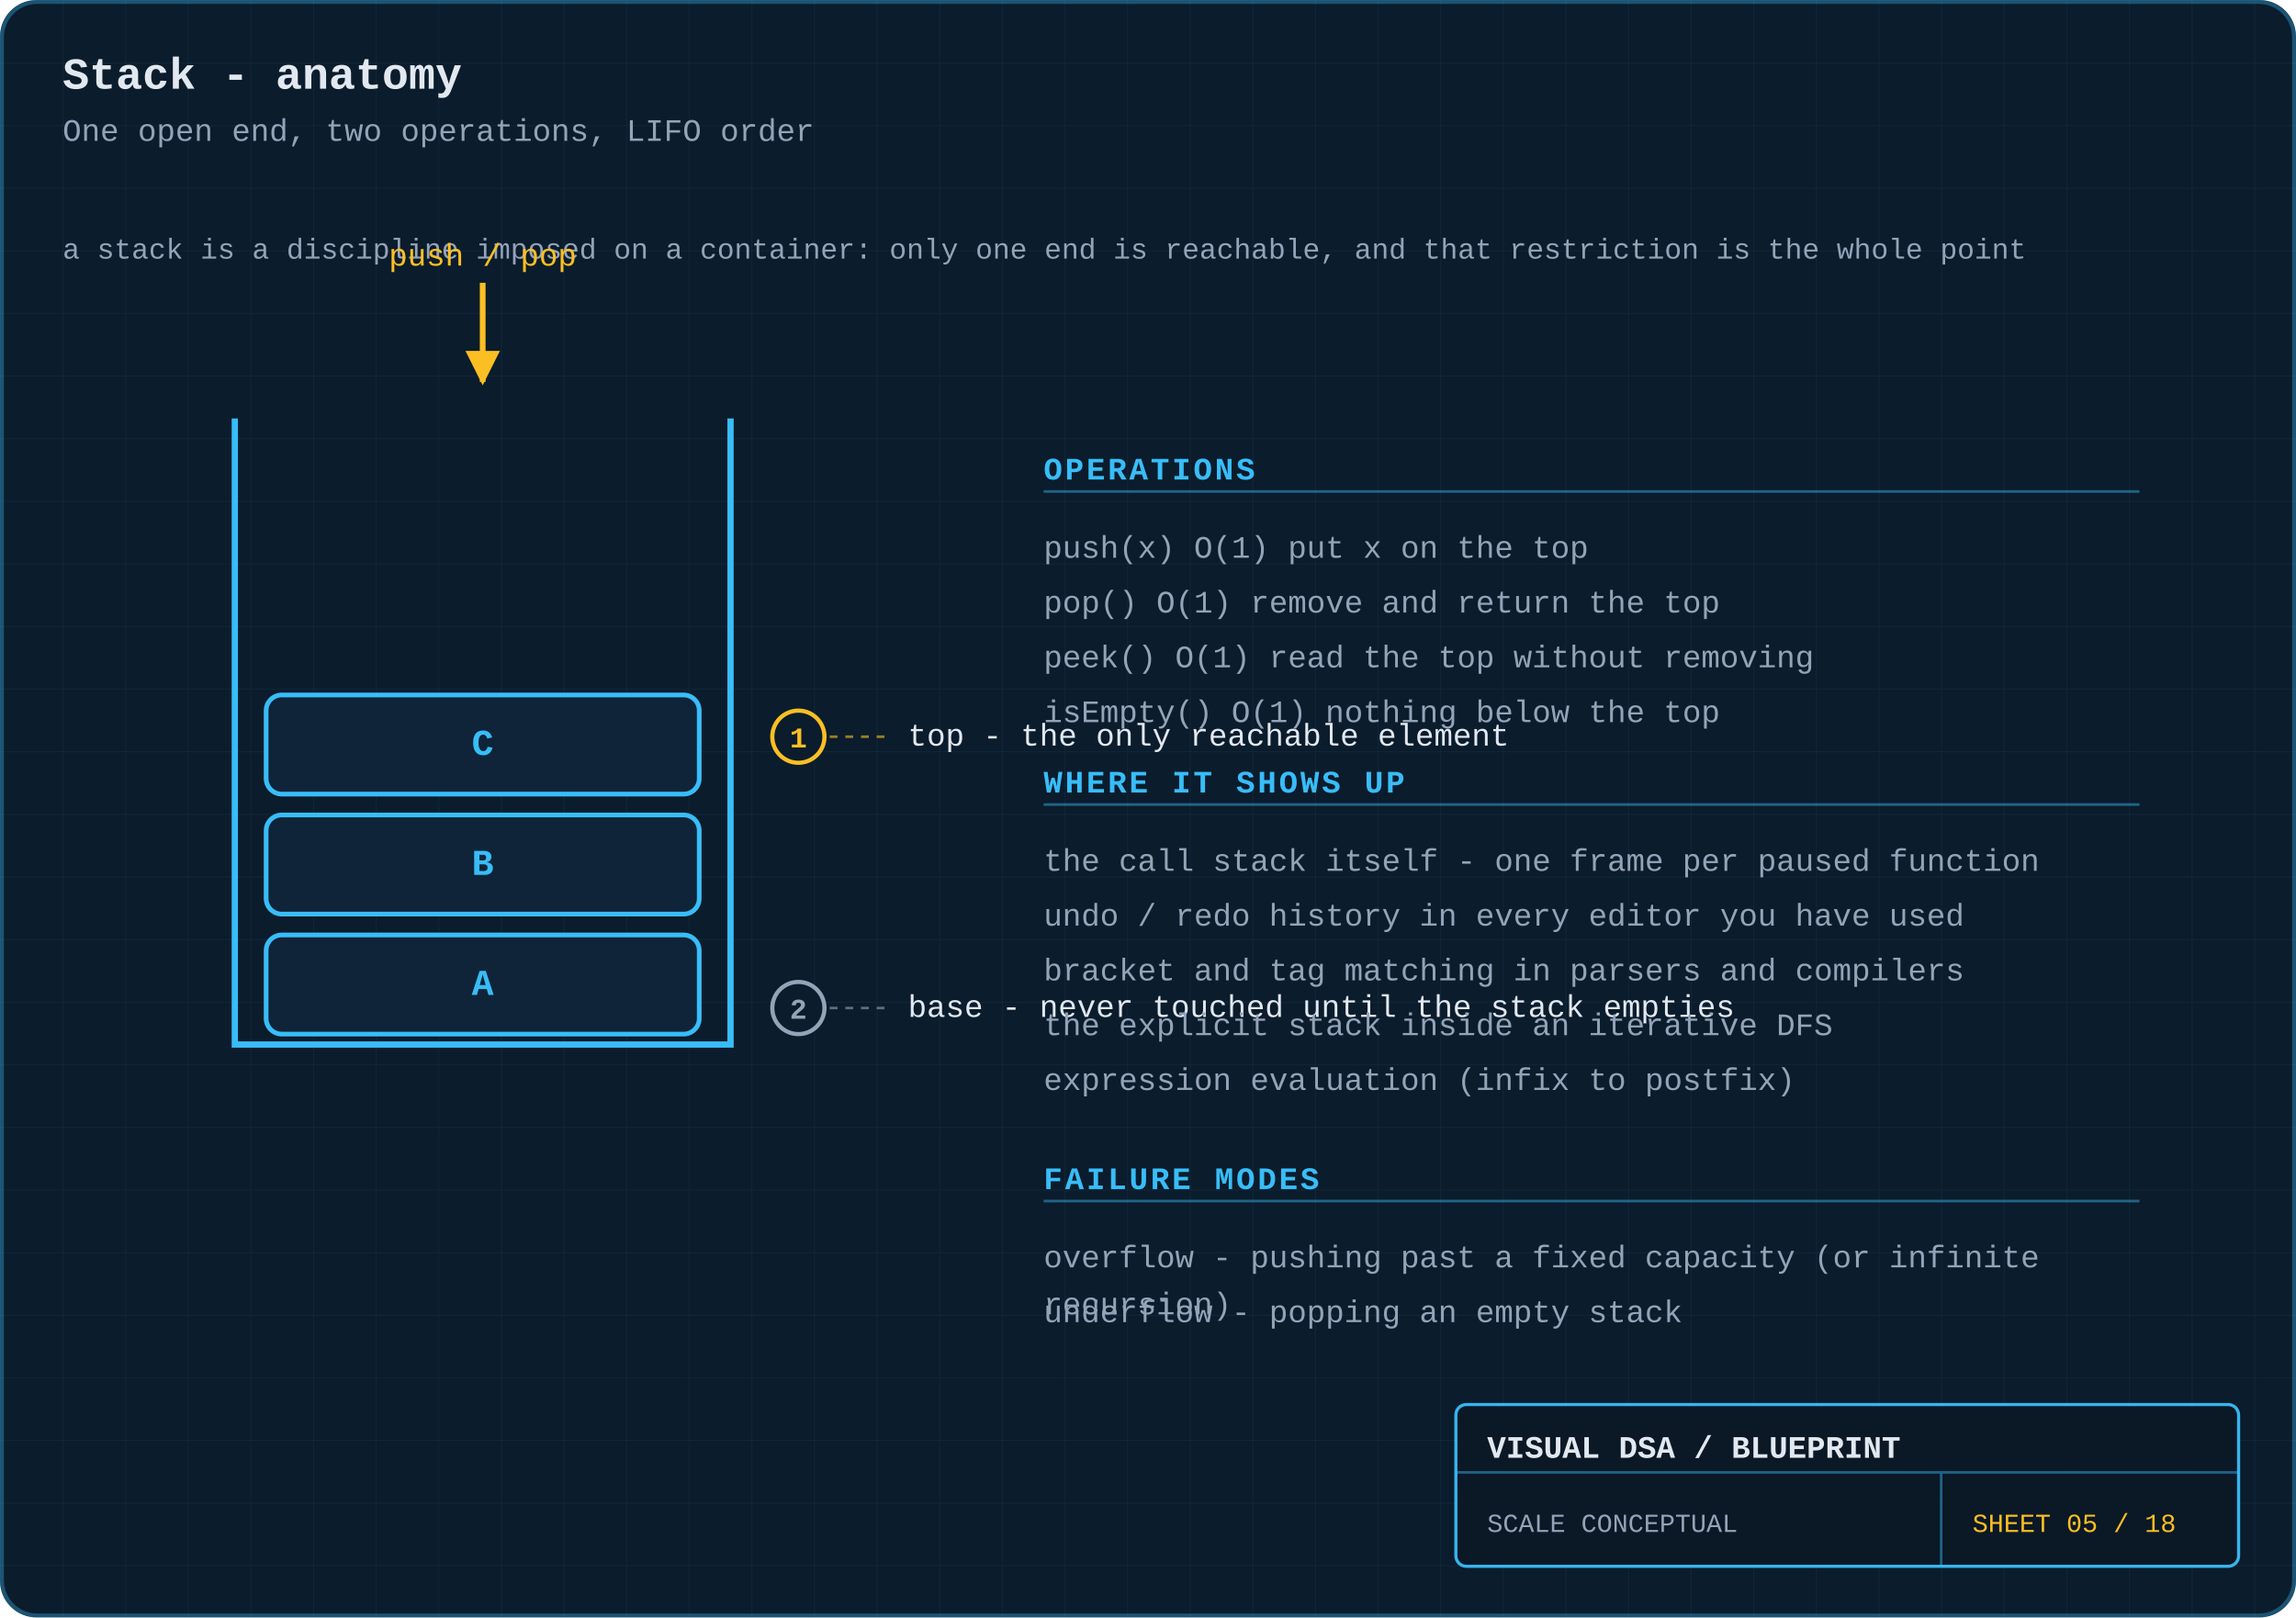
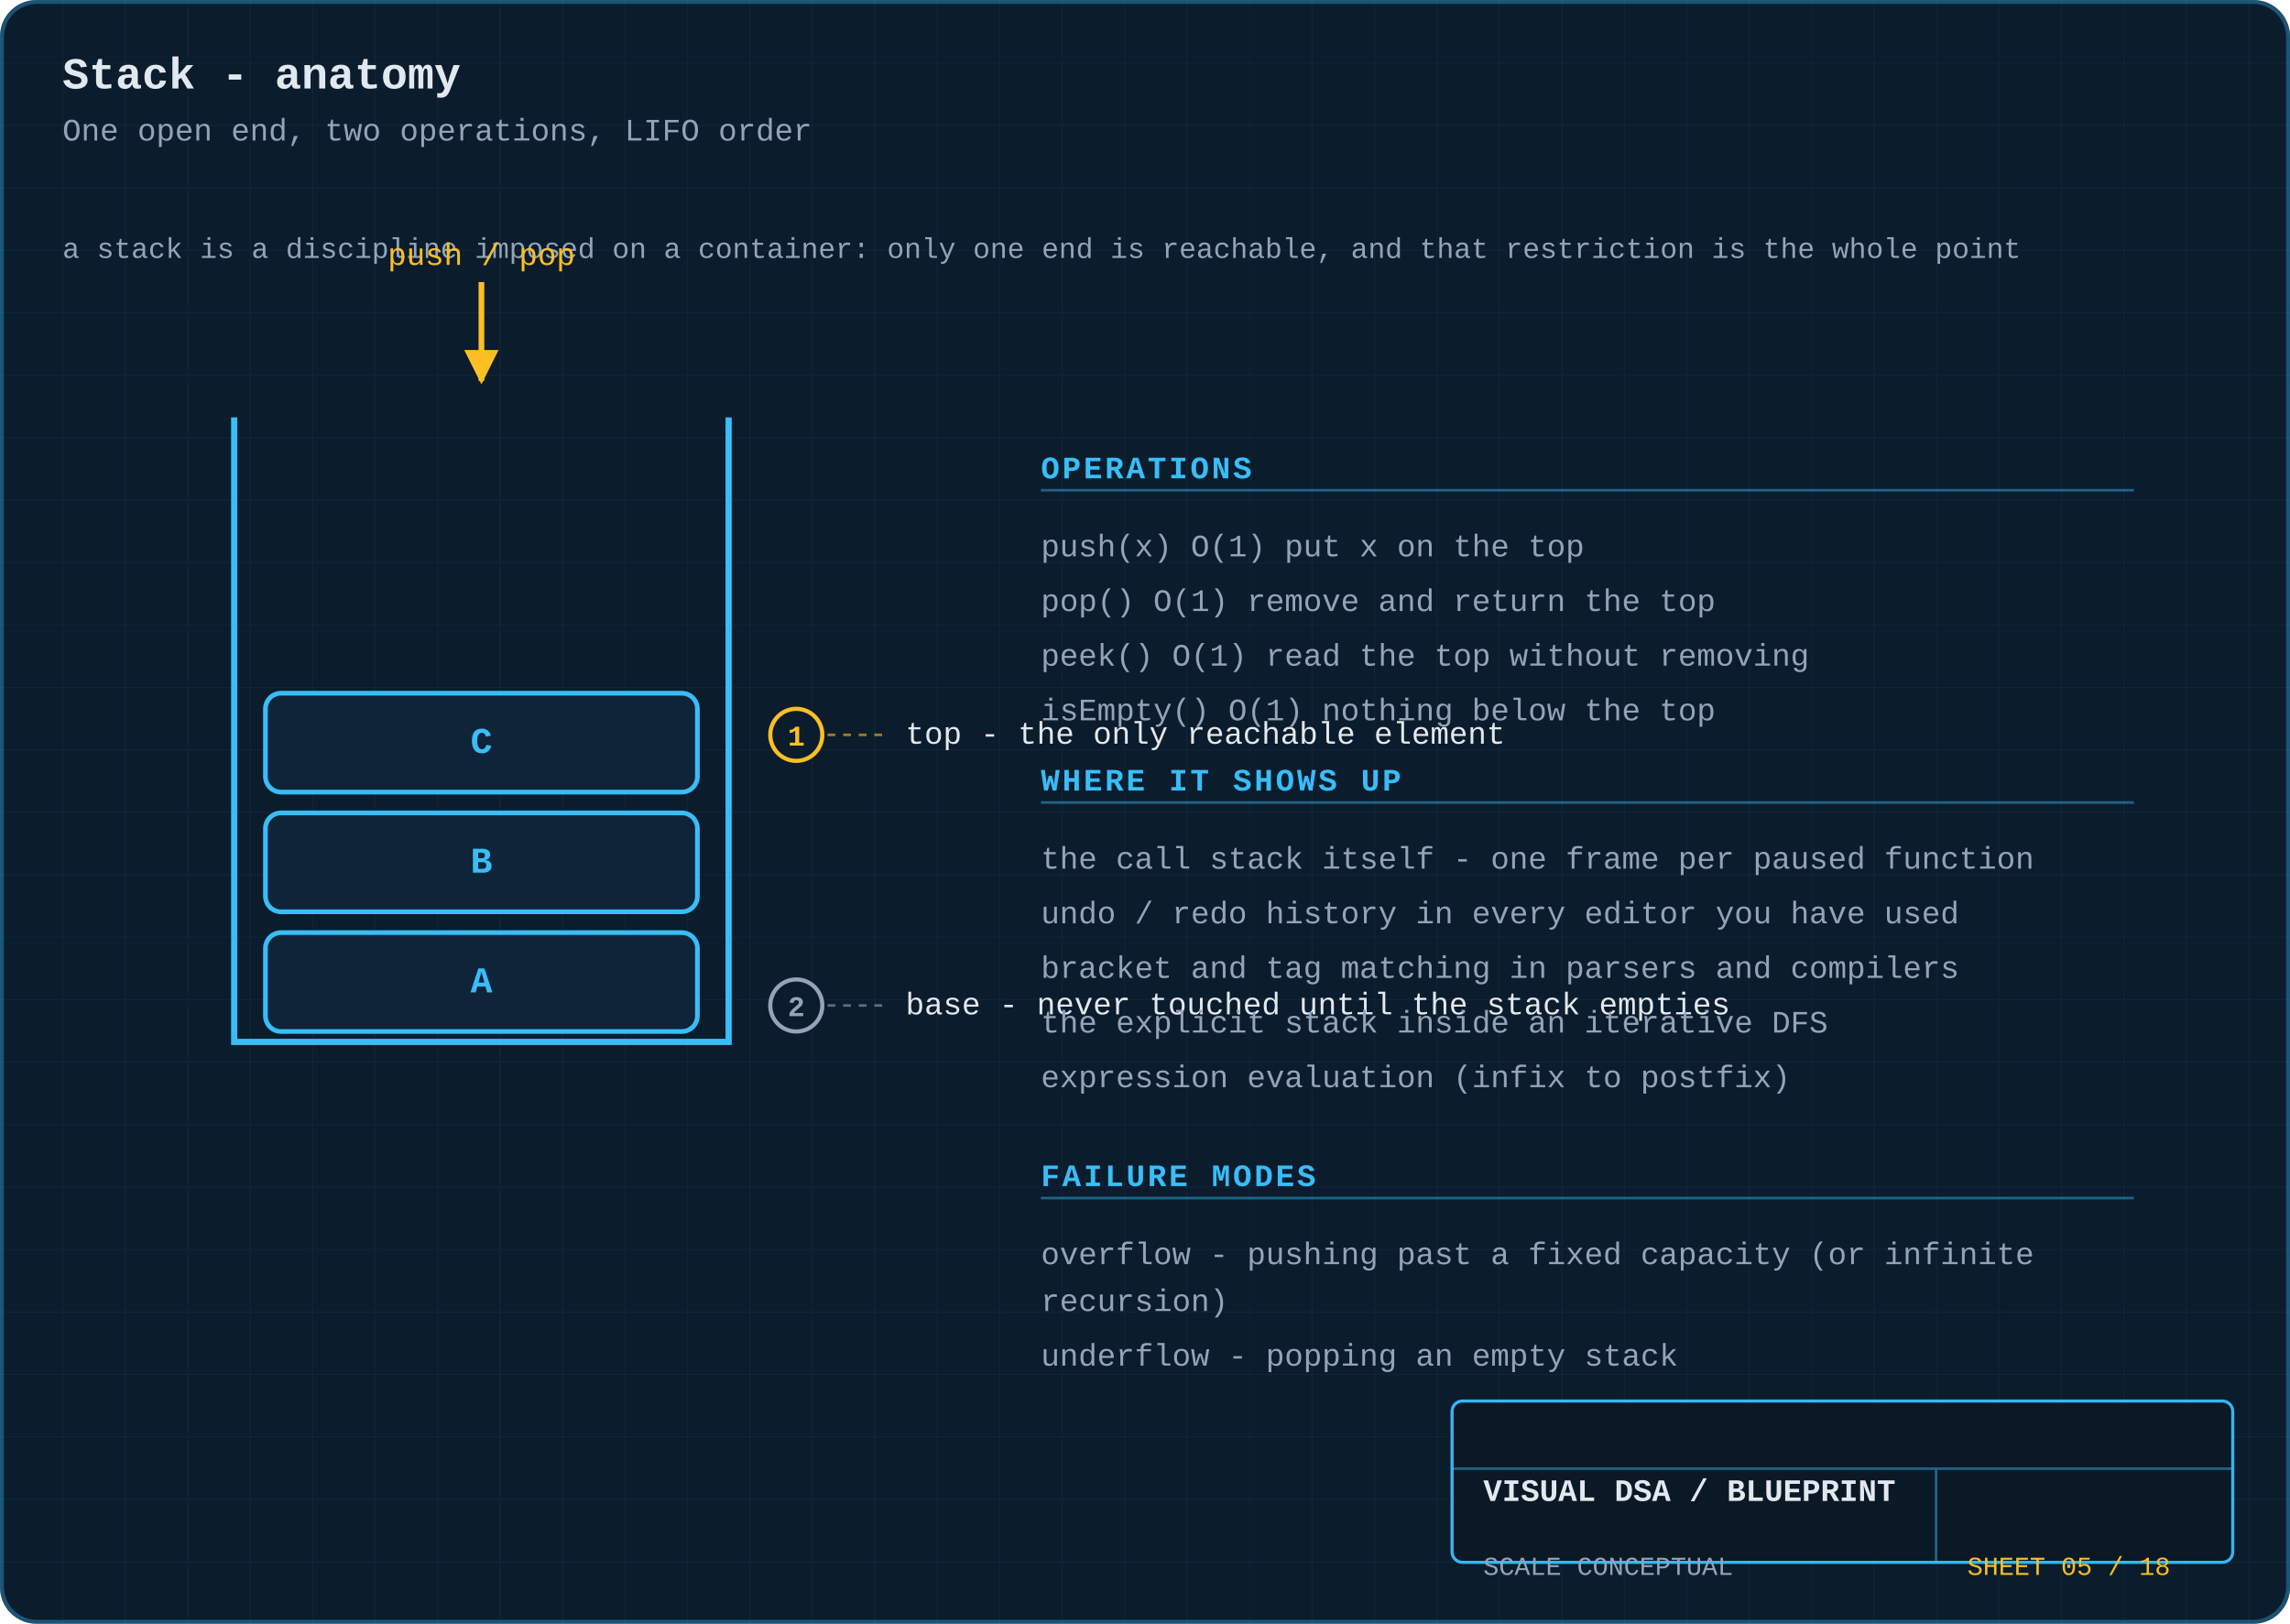
- <svg xmlns="http://www.w3.org/2000/svg" viewBox="0 0 880 620" width="880" height="620" role="img" aria-label="Stack - anatomy">
+ <svg xmlns="http://www.w3.org/2000/svg" viewBox="0 0 880 624" width="880" height="624" role="img" aria-label="Stack - anatomy">
  <defs>
    <pattern id="g" width="24" height="24" patternUnits="userSpaceOnUse">
      <path d="M24 0H0V24" fill="none" stroke="#38bdf8" stroke-width="0.5" opacity="0.09" />
    </pattern>
    <marker id="ar" viewBox="0 0 10 10" refX="9" refY="5" markerWidth="6" markerHeight="6" orient="auto-start-reverse">
      <path d="M0 0 L10 5 L0 10 z" fill="#38bdf8" />
    </marker>
    <marker id="ara" viewBox="0 0 10 10" refX="9" refY="5" markerWidth="6" markerHeight="6" orient="auto-start-reverse">
      <path d="M0 0 L10 5 L0 10 z" fill="#fbbf24" />
    </marker>
    <marker id="arg" viewBox="0 0 10 10" refX="9" refY="5" markerWidth="6" markerHeight="6" orient="auto-start-reverse">
      <path d="M0 0 L10 5 L0 10 z" fill="#34d399" />
    </marker>
  </defs>
  <style>
  text{font-family:ui-monospace, SFMono-Regular, Menlo, Consolas, 'Liberation Mono', monospace;dominant-baseline:middle}
  .title{fill:#e2e8f0;font-size:17px;font-weight:700;dominant-baseline:auto}
  .sub{fill:#94a3b8;font-size:12px;dominant-baseline:auto}
  .lbl{fill:#94a3b8;font-size:11px;text-anchor:middle}
  .lbl-l{fill:#94a3b8;font-size:11px}
  .val{fill:#e2e8f0;font-size:16px;text-anchor:middle;font-weight:600}
  .idx{fill:#64748b;font-size:10px;text-anchor:middle}
  .cell{fill:#0f2438;stroke:#38bdf8;stroke-width:1.5;rx:4}
  .step{fill:#fbbf24;font-size:12px;font-weight:700}
  .edge{stroke:#38bdf8;stroke-width:1.6;fill:none}

  </style>
-   <rect x="0" y="0" width="880" height="620" rx="14" fill="#0b1c2c" />
-   <rect x="0" y="0" width="880" height="620" rx="14" fill="url(#g)" />
-   <rect x="0.75" y="0.75" width="878.5" height="618.5" rx="13.5" fill="none" stroke="#38bdf8" stroke-width="1.5" opacity="0.35" />
+   <rect x="0" y="0" width="880" height="624" rx="14" fill="#0b1c2c" />
+   <rect x="0" y="0" width="880" height="624" rx="14" fill="url(#g)" />
+   <rect x="0.75" y="0.75" width="878.5" height="622.5" rx="13.5" fill="none" stroke="#38bdf8" stroke-width="1.5" opacity="0.35" />
  <text class="title" x="24" y="34">Stack - anatomy</text>
  <text class="sub" x="24" y="54">One open end, two operations, LIFO order</text>
  <text class="lbl-l hdrline" x="24" y="96">a stack is a discipline imposed on a container: only one end is reachable, and that restriction is the whole point</text>
  <g transform="translate(0,0.4)">
    <path d="M90 160 L90 400 L280 400 L280 160" fill="none" stroke="#38bdf8" stroke-width="2.4" />
    <rect x="102" y="358" width="166" height="38" rx="6" fill="#0f2438" stroke="#38bdf8" stroke-width="1.8" />
    <text x="185.0" y="377.0" font-size="14" font-weight="600" fill="#38bdf8" text-anchor="middle" dominant-baseline="middle">A</text>
    <rect x="102" y="312" width="166" height="38" rx="6" fill="#0f2438" stroke="#38bdf8" stroke-width="1.8" />
    <text x="185.0" y="331.0" font-size="14" font-weight="600" fill="#38bdf8" text-anchor="middle" dominant-baseline="middle">B</text>
    <rect x="102" y="266" width="166" height="38" rx="6" fill="#0f2438" stroke="#38bdf8" stroke-width="1.8" />
    <text x="185.0" y="285.0" font-size="14" font-weight="600" fill="#38bdf8" text-anchor="middle" dominant-baseline="middle">C</text>
    <path d="M306 282 L340 282" stroke="#fbbf24" stroke-width="1" opacity="0.6" stroke-dasharray="3 3" />
    <circle cx="306" cy="282" r="10" fill="#0b1c2c" stroke="#fbbf24" stroke-width="1.6" />
    <text x="306" y="283" font-size="11" font-weight="700" fill="#fbbf24" text-anchor="middle" dominant-baseline="middle">1</text>
    <text x="348" y="282" font-size="12" fill="#e2e8f0" text-anchor="start" dominant-baseline="middle">top - the only reachable element</text>
    <path d="M306 386 L340 386" stroke="#94a3b8" stroke-width="1" opacity="0.6" stroke-dasharray="3 3" />
    <circle cx="306" cy="386" r="10" fill="#0b1c2c" stroke="#94a3b8" stroke-width="1.6" />
    <text x="306" y="387" font-size="11" font-weight="700" fill="#94a3b8" text-anchor="middle" dominant-baseline="middle">2</text>
    <text x="348" y="386" font-size="12" fill="#e2e8f0" text-anchor="start" dominant-baseline="middle">base - never touched until the stack empties</text>
    <path d="M185.0 108 L185.0 146" stroke="#fbbf24" stroke-width="2.2" fill="none" marker-end="url(#ara)" />
    <text x="185.0" y="98" font-size="12" fill="#fbbf24" text-anchor="middle">push / pop</text>
    <text x="400" y="180" font-size="12" font-weight="700" fill="#38bdf8" letter-spacing="1">OPERATIONS</text>
    <path d="M400 188 L820 188" stroke="#38bdf8" stroke-width="1" opacity="0.45" />
    <text x="400" y="210" font-size="12" fill="#94a3b8">push(x)   O(1)   put x on the top</text>
    <text x="400" y="231" font-size="12" fill="#94a3b8">pop()     O(1)   remove and return the top</text>
    <text x="400" y="252" font-size="12" fill="#94a3b8">peek()    O(1)   read the top without removing</text>
    <text x="400" y="273" font-size="12" fill="#94a3b8">isEmpty() O(1)   nothing below the top</text>
    <text x="400" y="300" font-size="12" font-weight="700" fill="#38bdf8" letter-spacing="1">WHERE IT SHOWS UP</text>
    <path d="M400 308 L820 308" stroke="#38bdf8" stroke-width="1" opacity="0.45" />
    <text x="400" y="330" font-size="12" fill="#94a3b8">the call stack itself - one frame per paused function</text>
    <text x="400" y="351" font-size="12" fill="#94a3b8">undo / redo history in every editor you have used</text>
    <text x="400" y="372" font-size="12" fill="#94a3b8">bracket and tag matching in parsers and compilers</text>
    <text x="400" y="393" font-size="12" fill="#94a3b8">the explicit stack inside an iterative DFS</text>
    <text x="400" y="414" font-size="12" fill="#94a3b8">expression evaluation (infix to postfix)</text>
    <text x="400" y="452" font-size="12" font-weight="700" fill="#38bdf8" letter-spacing="1">FAILURE MODES</text>
    <path d="M400 460 L820 460" stroke="#38bdf8" stroke-width="1" opacity="0.45" />
    <text x="400" y="482" font-size="12" fill="#94a3b8">
      <tspan x="400" dy="0">overflow  - pushing past a fixed capacity (or infinite</tspan>
      <tspan x="400" dy="18.0">recursion)</tspan>
    </text>
-     <text x="400" y="503" font-size="12" fill="#94a3b8">underflow - popping an empty stack</text>
+     <text x="400" y="521" font-size="12" fill="#94a3b8">underflow - popping an empty stack</text>
    <rect x="558" y="538" width="300" height="62" rx="4" fill="#0a1826" stroke="#38bdf8" stroke-width="1.2" opacity="0.95" />
    <path d="M558 564 L858 564 M744 564 L744 600" stroke="#38bdf8" stroke-width="1" opacity="0.45" />
-     <text x="570" y="555" font-size="12" font-weight="700" fill="#e2e8f0">VISUAL DSA / BLUEPRINT</text>
-     <text x="570" y="584" font-size="10" fill="#94a3b8">SCALE CONCEPTUAL</text>
-     <text x="756" y="584" font-size="10" fill="#fbbf24">SHEET 05 / 18</text>
+     <text x="570" y="573" font-size="12" font-weight="700" fill="#e2e8f0">VISUAL DSA / BLUEPRINT</text>
+     <text x="570" y="602" font-size="10" fill="#94a3b8">SCALE CONCEPTUAL</text>
+     <text x="756" y="602" font-size="10" fill="#fbbf24">SHEET 05 / 18</text>
  </g>
</svg>
